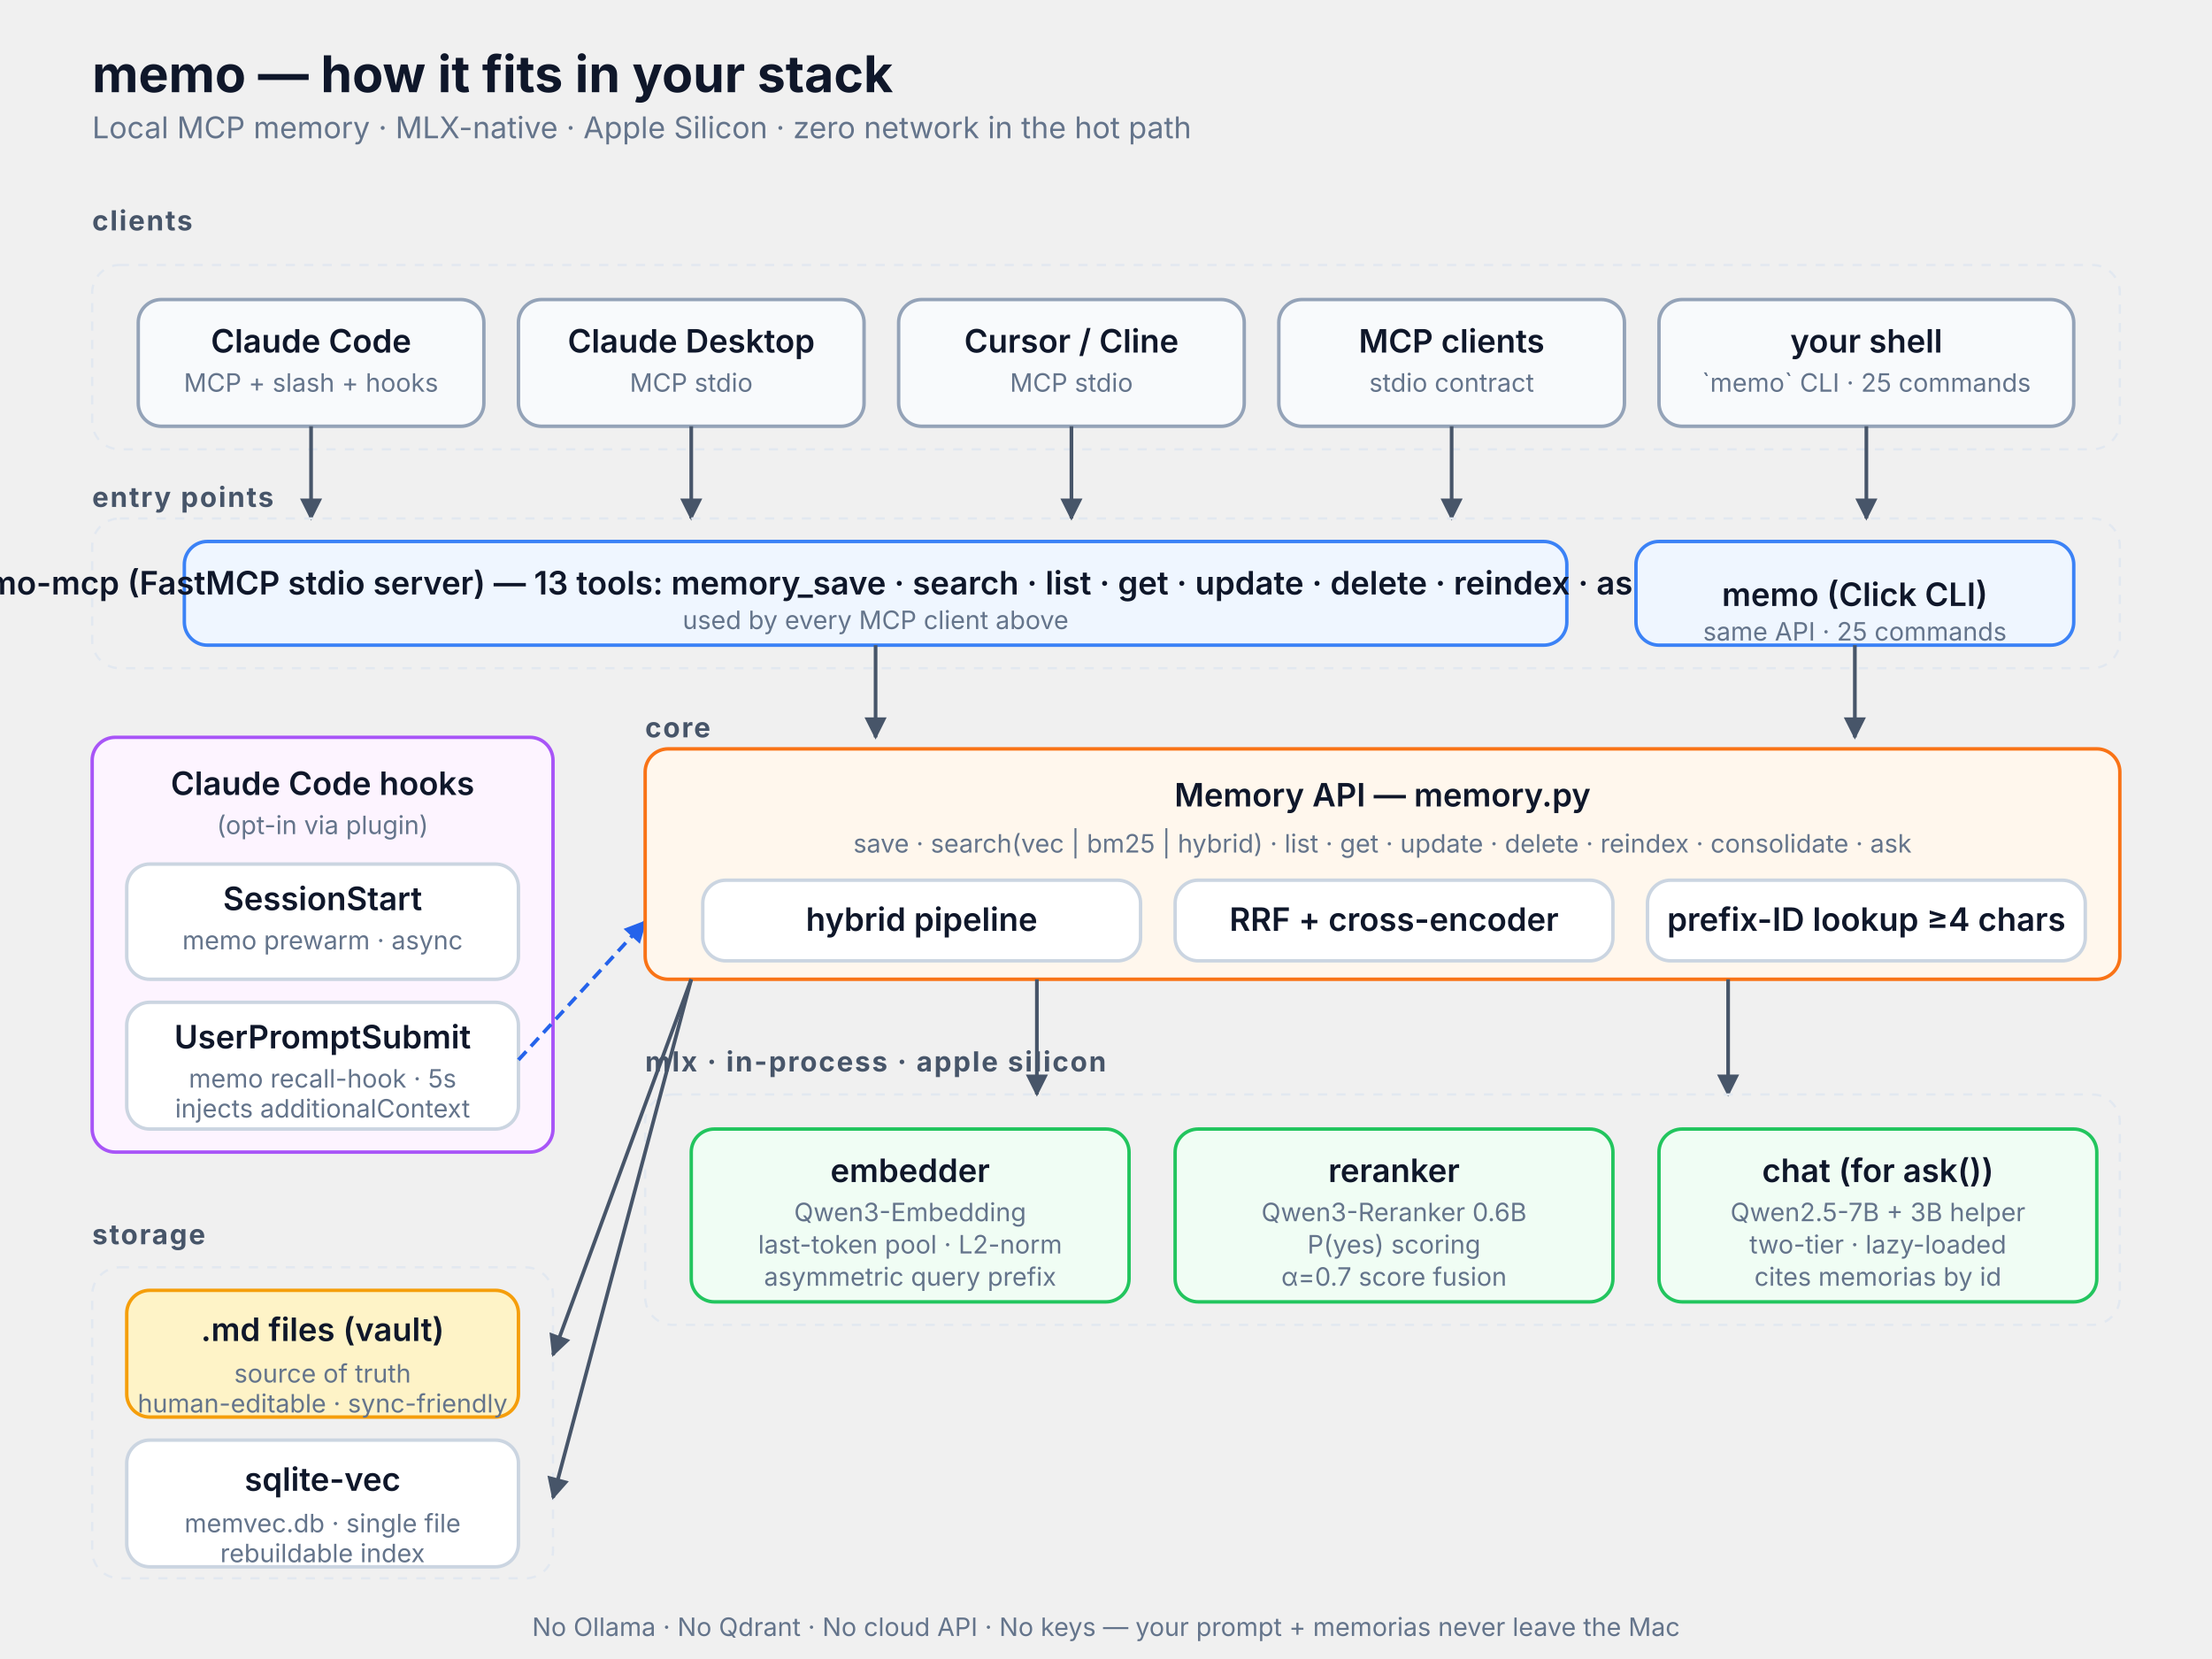
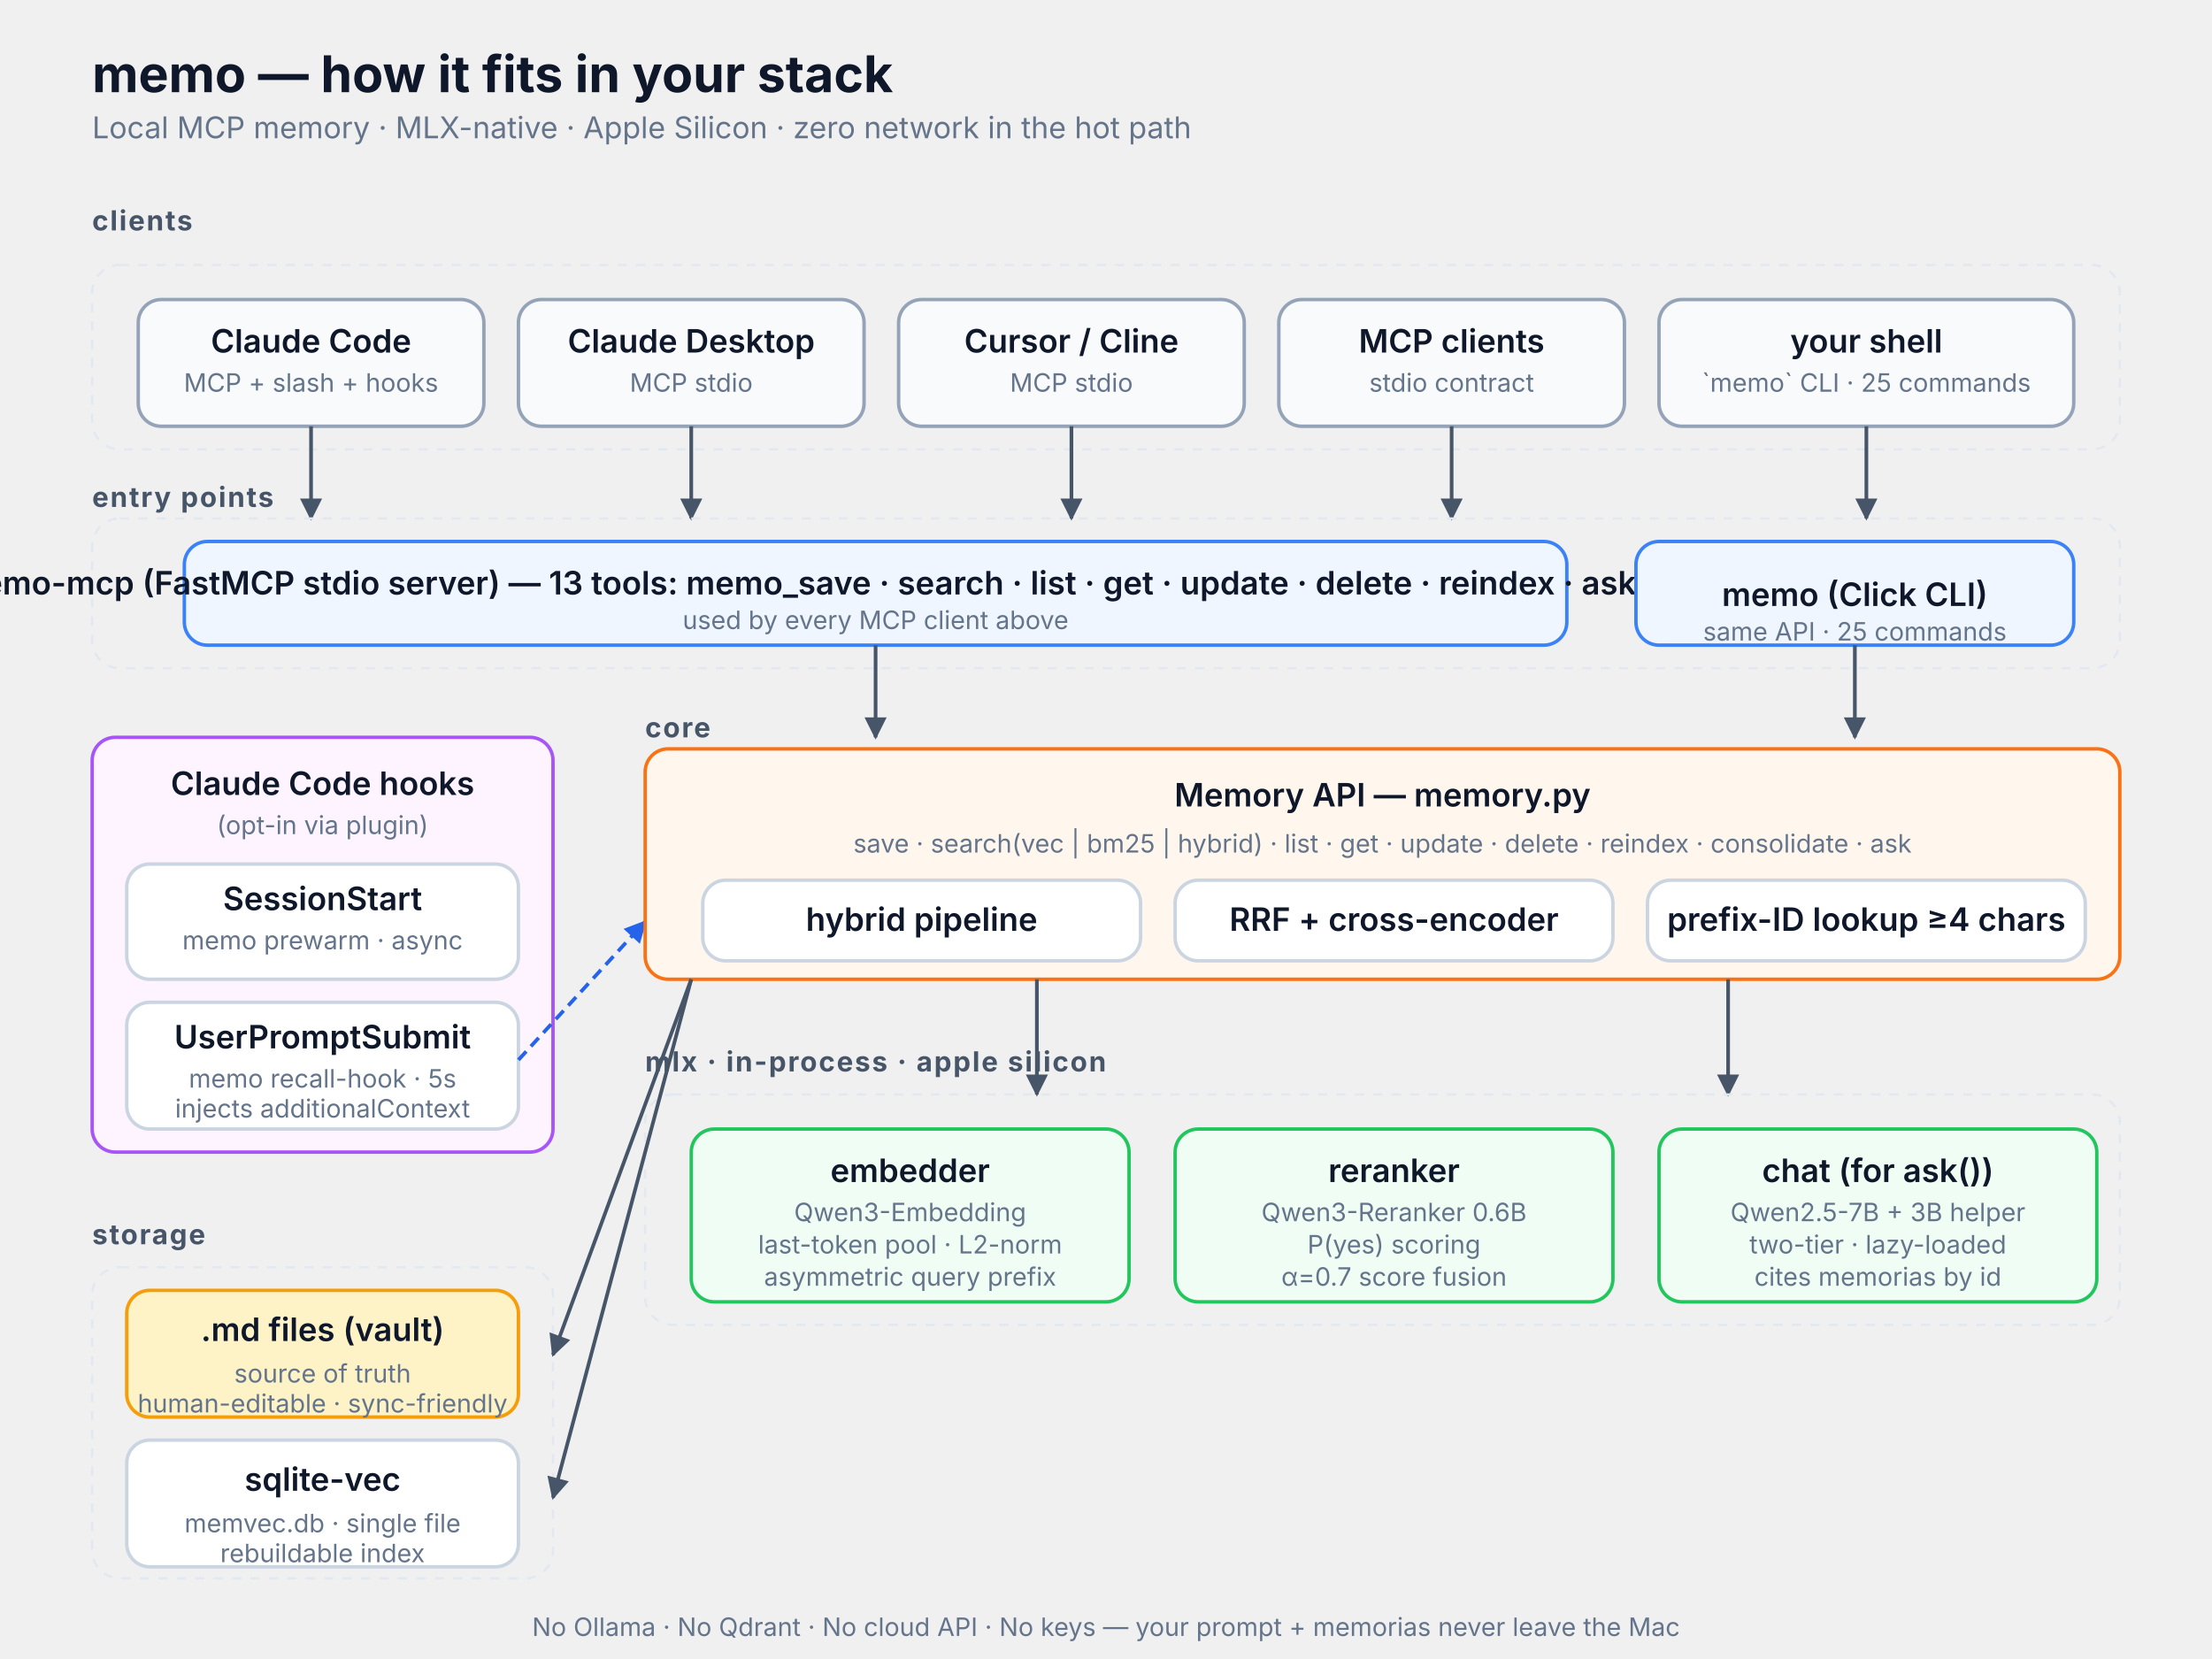
<svg xmlns="http://www.w3.org/2000/svg" viewBox="0 0 960 720" font-family="-apple-system, BlinkMacSystemFont, Segoe UI, sans-serif">
  <defs>
    <marker id="arrow" viewBox="0 0 10 10" refX="9" refY="5" markerWidth="6" markerHeight="6" orient="auto">
      <path d="M0,0 L10,5 L0,10 z" fill="#475569" />
    </marker>
    <marker id="arrow-blue" viewBox="0 0 10 10" refX="9" refY="5" markerWidth="6" markerHeight="6" orient="auto">
      <path d="M0,0 L10,5 L0,10 z" fill="#2563eb" />
    </marker>
    <filter id="shadow" x="-20%" y="-20%" width="140%" height="140%">
      <feDropShadow dx="0" dy="2" stdDeviation="2" flood-opacity="0.06" />
    </filter>
  </defs>
  <style>
    .title    { font-size: 22px; font-weight: 700; fill: #0f172a; }
    .sub      { font-size: 13px; fill: #64748b; }
    .section  { font-size: 12px; font-weight: 700; fill: #475569; letter-spacing: 0.06em; text-transform: uppercase; }
    .box      { fill: #ffffff; stroke: #cbd5e1; stroke-width: 1.5; rx: 10; ry: 10; }
    .label    { font-size: 14px; font-weight: 600; fill: #0f172a; text-anchor: middle; }
    .label-l  { font-size: 14px; font-weight: 600; fill: #0f172a; text-anchor: start; }
    .meta     { font-size: 11px; fill: #64748b; text-anchor: middle; }
    .meta-l   { font-size: 11px; fill: #64748b; text-anchor: start; }
    .box-client { fill: #f8fafc; stroke: #94a3b8; }
    .box-entry  { fill: #eff6ff; stroke: #3b82f6; }
    .box-core   { fill: #fff7ed; stroke: #f97316; }
    .box-mlx    { fill: #f0fdf4; stroke: #22c55e; }
    .box-store  { fill: #fef3c7; stroke: #f59e0b; }
    .box-hook   { fill: #fdf4ff; stroke: #a855f7; }
    .arrow      { stroke: #475569; stroke-width: 1.6; fill: none; marker-end: url(#arrow); }
    .arrow-blue { stroke: #2563eb; stroke-width: 1.6; fill: none; marker-end: url(#arrow-blue); stroke-dasharray: 5 3; }
    .group-rect { fill: none; stroke: #e2e8f0; stroke-width: 1; stroke-dasharray: 4 4; rx: 12; ry: 12; }
  </style>
  <text x="40" y="40" class="title">memo — how it fits in your stack</text>
  <text x="40" y="60" class="sub">Local MCP memory · MLX-native · Apple Silicon · zero network in the hot path</text>
  <text x="40" y="100" class="section">clients</text>
  <rect x="40" y="115" width="880" height="80" class="group-rect" />
  <rect x="60" y="130" width="150" height="55" class="box box-client" />
  <text x="135" y="153" class="label">Claude Code</text>
  <text x="135" y="170" class="meta">MCP + slash + hooks</text>
  <rect x="225" y="130" width="150" height="55" class="box box-client" />
  <text x="300" y="153" class="label">Claude Desktop</text>
  <text x="300" y="170" class="meta">MCP stdio</text>
  <rect x="390" y="130" width="150" height="55" class="box box-client" />
  <text x="465" y="153" class="label">Cursor / Cline</text>
  <text x="465" y="170" class="meta">MCP stdio</text>
  <rect x="555" y="130" width="150" height="55" class="box box-client" />
  <text x="630" y="153" class="label">MCP clients</text>
  <text x="630" y="170" class="meta">stdio contract</text>
  <rect x="720" y="130" width="180" height="55" class="box box-client" />
  <text x="810" y="153" class="label">your shell</text>
  <text x="810" y="170" class="meta">`memo` CLI · 25 commands</text>
  <line class="arrow" x1="135" y1="185" x2="135" y2="225" />
  <line class="arrow" x1="300" y1="185" x2="300" y2="225" />
  <line class="arrow" x1="465" y1="185" x2="465" y2="225" />
  <line class="arrow" x1="630" y1="185" x2="630" y2="225" />
  <line class="arrow" x1="810" y1="185" x2="810" y2="225" />
  <text x="40" y="220" class="section">entry points</text>
  <rect x="40" y="225" width="880" height="65" class="group-rect" />
  <rect x="80" y="235" width="600" height="45" class="box box-entry" />
-   <text x="380" y="258" class="label">memo-mcp (FastMCP stdio server) — 13 tools: memory_save · search · list · get · update · delete · reindex · ask · stats · …</text>
+   <text x="380" y="258" class="label">memo-mcp (FastMCP stdio server) — 13 tools: memo_save · search · list · get · update · delete · reindex · ask · stats · …</text>
  <text x="380" y="273" class="meta">used by every MCP client above</text>
  <rect x="710" y="235" width="190" height="45" class="box box-entry" />
  <text x="805" y="263" class="label">memo (Click CLI)</text>
  <text x="805" y="278" class="meta">same API · 25 commands</text>
  <line class="arrow" x1="380" y1="280" x2="380" y2="320" />
  <line class="arrow" x1="805" y1="280" x2="805" y2="320" />
  <rect x="40" y="320" width="200" height="180" class="box box-hook" />
  <text x="140" y="345" class="label">Claude Code hooks</text>
  <text x="140" y="362" class="meta">(opt-in via plugin)</text>
  <rect x="55" y="375" width="170" height="50" class="box" />
  <text x="140" y="395" class="label" font-size="12">SessionStart</text>
  <text x="140" y="412" class="meta">memo prewarm · async</text>
  <rect x="55" y="435" width="170" height="55" class="box" />
  <text x="140" y="455" class="label" font-size="12">UserPromptSubmit</text>
  <text x="140" y="472" class="meta">memo recall-hook · 5s</text>
  <text x="140" y="485" class="meta">injects additionalContext</text>
  <line class="arrow-blue" x1="225" y1="460" x2="280" y2="400" />
  <text x="280" y="320" class="section">core</text>
  <rect x="280" y="325" width="640" height="100" class="box box-core" />
  <text x="600" y="350" class="label">Memory API — memory.py</text>
  <text x="600" y="370" class="meta">save · search(vec | bm25 | hybrid) · list · get · update · delete · reindex · consolidate · ask</text>
  <rect x="305" y="382" width="190" height="35" class="box" />
  <text x="400" y="404" class="label" font-size="12">hybrid pipeline</text>
  <rect x="510" y="382" width="190" height="35" class="box" />
  <text x="605" y="404" class="label" font-size="12">RRF + cross-encoder</text>
  <rect x="715" y="382" width="190" height="35" class="box" />
  <text x="810" y="404" class="label" font-size="12">prefix-ID lookup ≥4 chars</text>
  <line class="arrow" x1="450" y1="425" x2="450" y2="475" />
  <line class="arrow" x1="750" y1="425" x2="750" y2="475" />
  <text x="280" y="465" class="section">mlx · in-process · apple silicon</text>
  <rect x="280" y="475" width="640" height="100" class="group-rect" />
  <rect x="300" y="490" width="190" height="75" class="box box-mlx" />
  <text x="395" y="513" class="label">embedder</text>
  <text x="395" y="530" class="meta">Qwen3-Embedding</text>
  <text x="395" y="544" class="meta">last-token pool · L2-norm</text>
  <text x="395" y="558" class="meta">asymmetric query prefix</text>
  <rect x="510" y="490" width="190" height="75" class="box box-mlx" />
  <text x="605" y="513" class="label">reranker</text>
  <text x="605" y="530" class="meta">Qwen3-Reranker 0.6B</text>
  <text x="605" y="544" class="meta">P(yes) scoring</text>
  <text x="605" y="558" class="meta">α=0.7 score fusion</text>
  <rect x="720" y="490" width="190" height="75" class="box box-mlx" />
  <text x="815" y="513" class="label">chat (for ask())</text>
  <text x="815" y="530" class="meta">Qwen2.5-7B + 3B helper</text>
  <text x="815" y="544" class="meta">two-tier · lazy-loaded</text>
  <text x="815" y="558" class="meta">cites memorias by id</text>
  <text x="40" y="540" class="section">storage</text>
  <rect x="40" y="550" width="200" height="135" class="group-rect" />
  <rect x="55" y="560" width="170" height="55" class="box box-store" />
  <text x="140" y="582" class="label" font-size="13">.md files (vault)</text>
  <text x="140" y="600" class="meta">source of truth</text>
  <text x="140" y="613" class="meta">human-editable · sync-friendly</text>
  <rect x="55" y="625" width="170" height="55" class="box" />
  <text x="140" y="647" class="label" font-size="13">sqlite-vec</text>
  <text x="140" y="665" class="meta">memvec.db · single file</text>
  <text x="140" y="678" class="meta">rebuildable index</text>
  <line class="arrow" x1="300" y1="425" x2="240" y2="588" />
  <line class="arrow" x1="300" y1="425" x2="240" y2="650" />
  <text x="480" y="710" class="meta">No Ollama · No Qdrant · No cloud API · No keys — your prompt + memorias never leave the Mac</text>
</svg>
